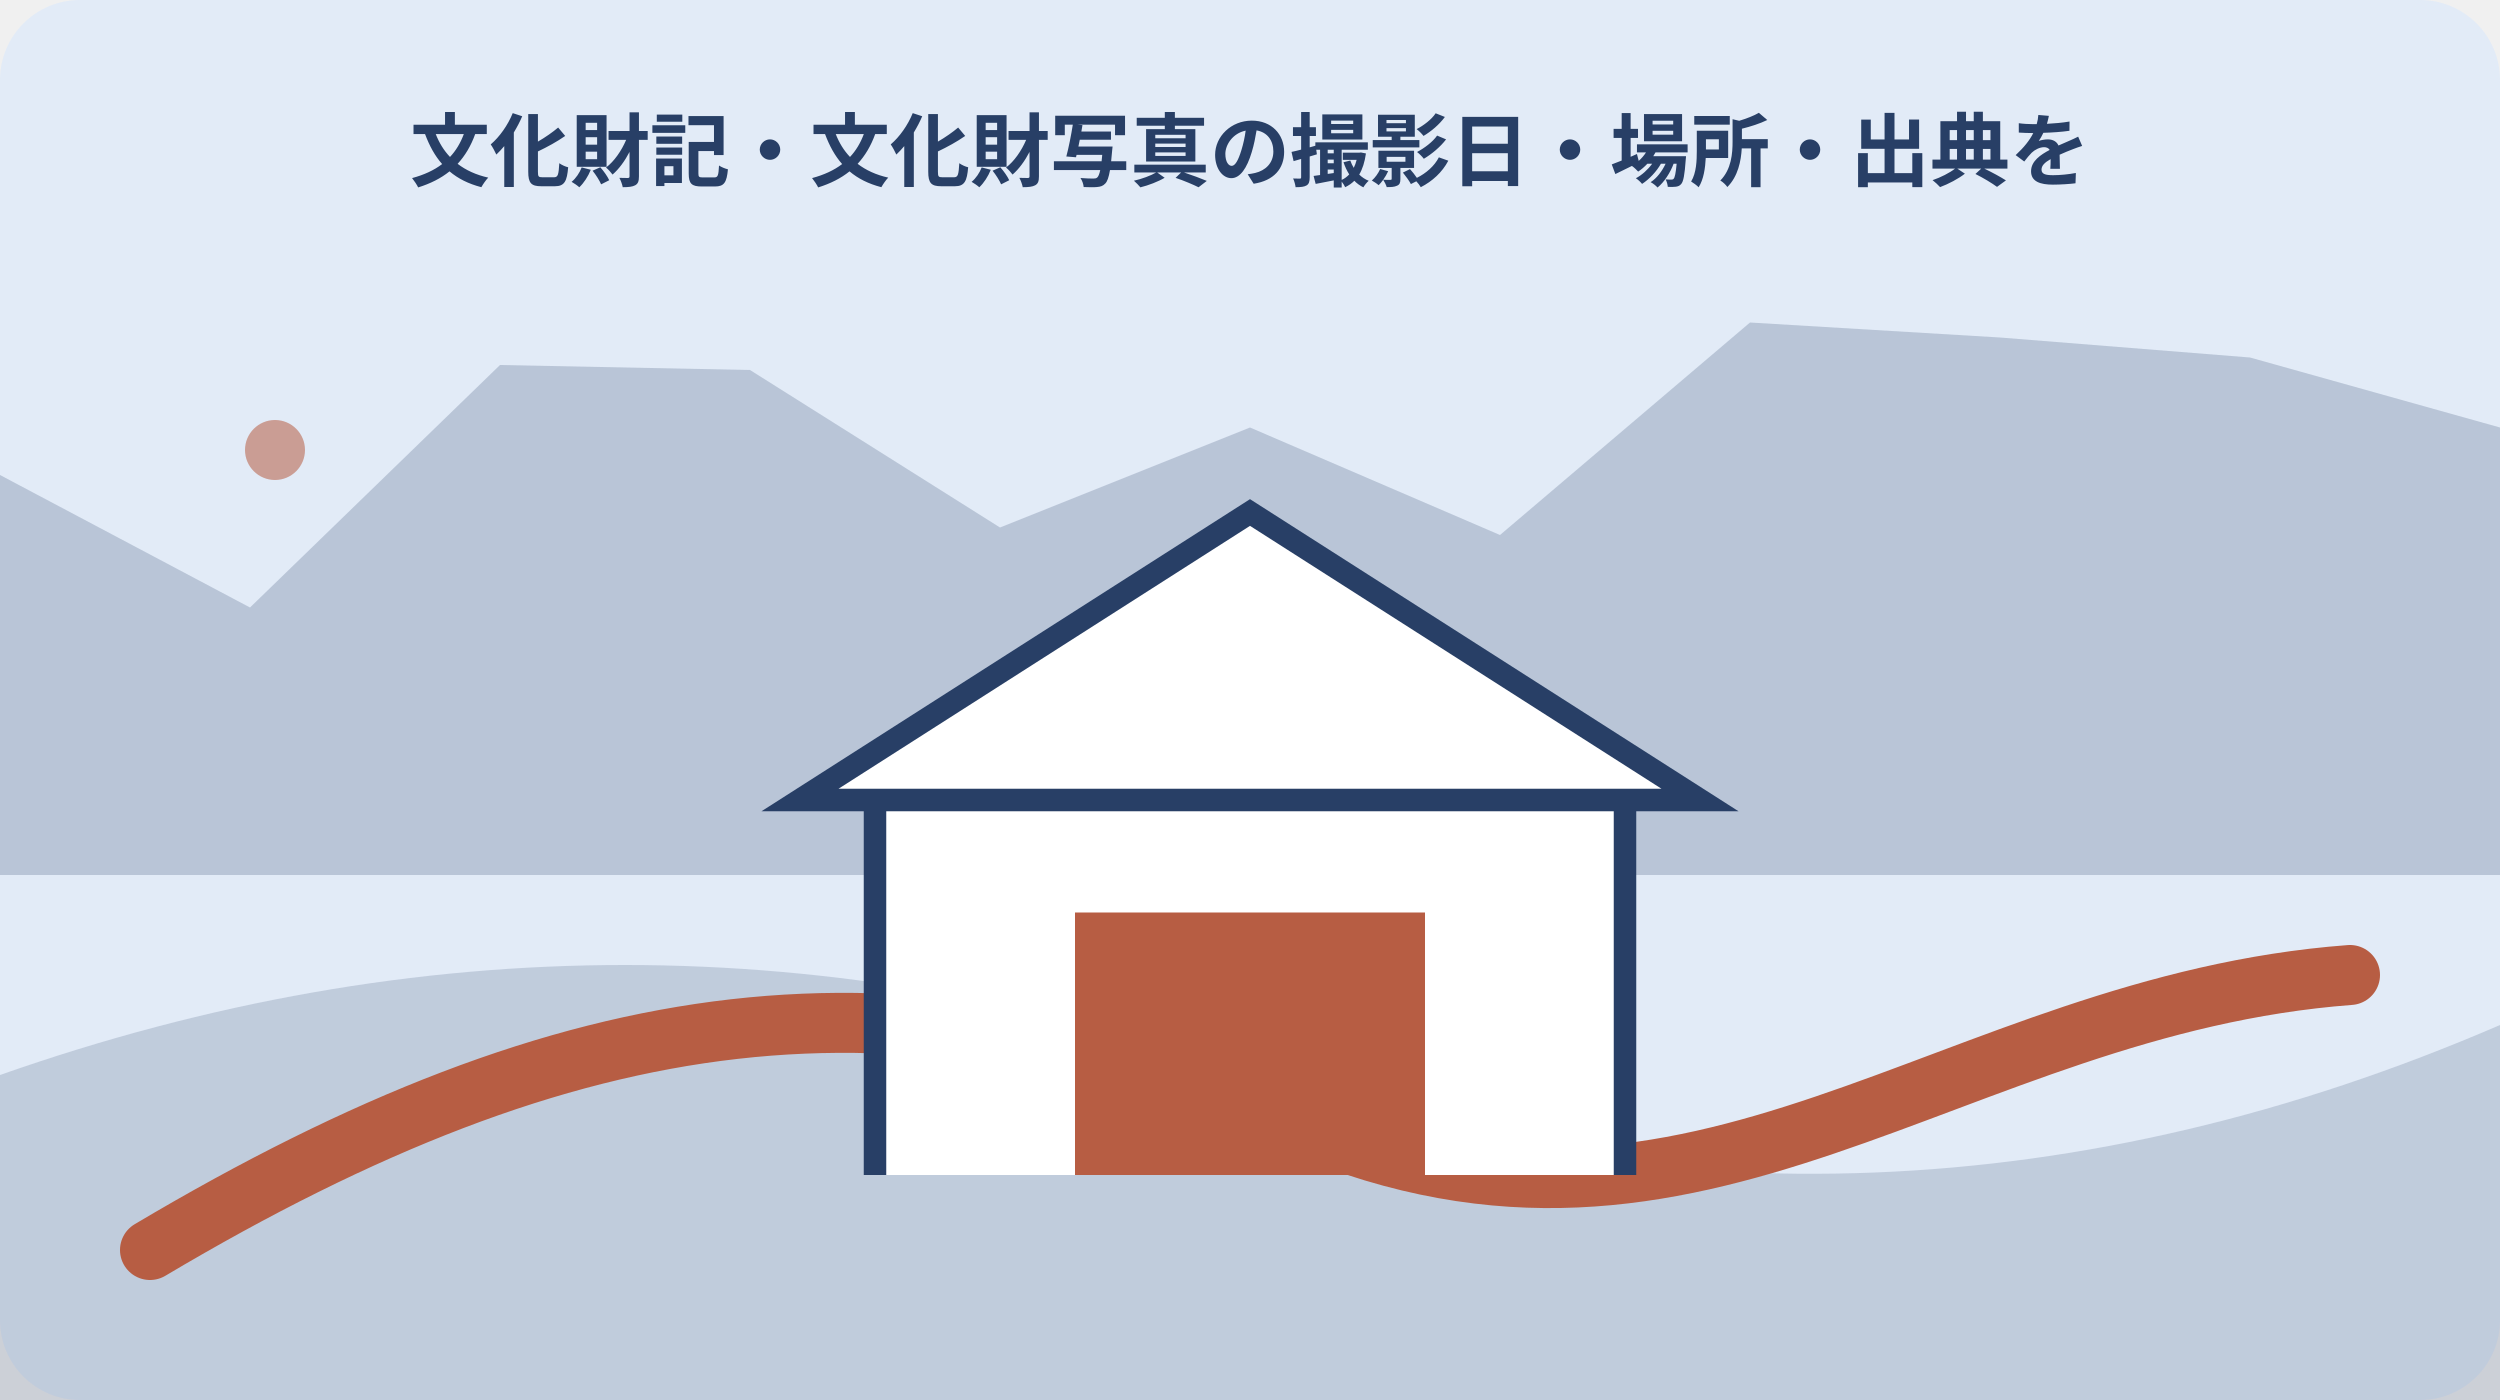
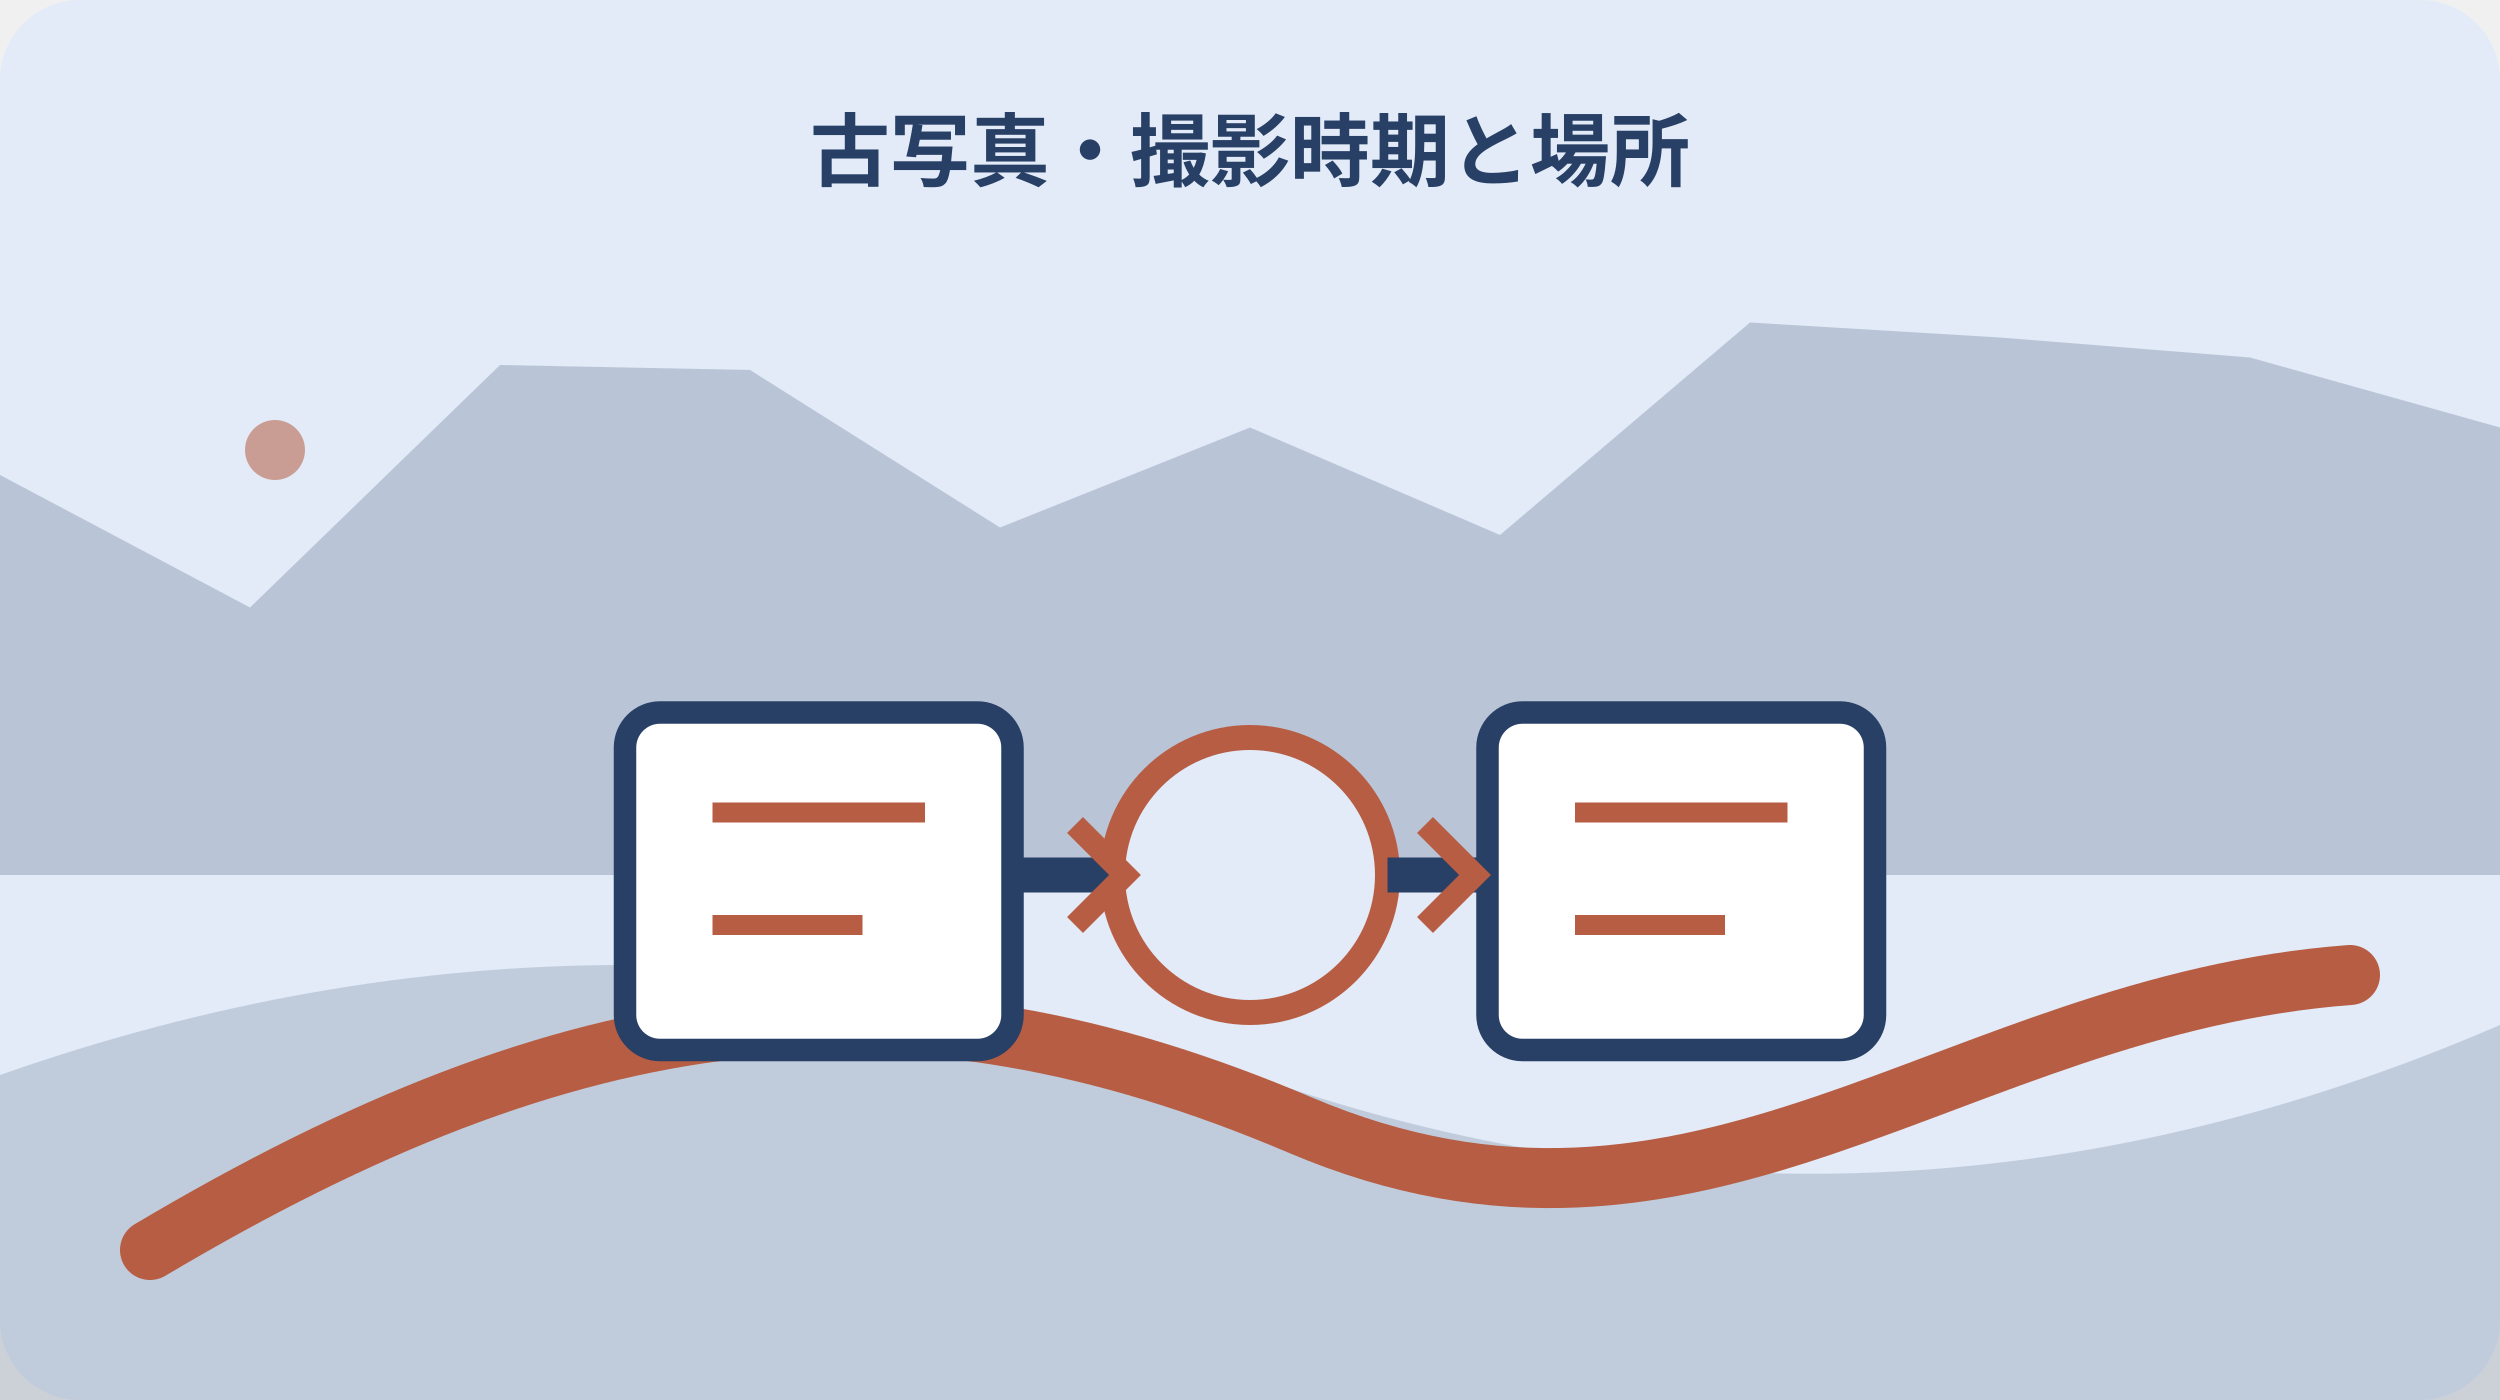
<svg xmlns="http://www.w3.org/2000/svg" width="1000" height="560" viewBox="0 0 1000 560" role="img" aria-labelledby="title desc" data-illustration="mori-editorial" data-topic-id="207" data-scene-index="2">
  <rect width="1000" height="560" rx="32" fill="#e2ebf7" />
  <polygon points="0,190 100,243 200,146 300,148 400,211 500,171 600,214 700,129 800,135 900,143 1000,171 1000,350 0,350" fill="#283f66" opacity=".22" />
  <path d="M0 430 Q250 342 500 430 T1000 410 V560 H0Z" fill="#283f66" opacity=".18" />
  <path d="M60 500 C230 399 360 382 520 450 S780 402 940 390" fill="none" stroke="#b75d43" stroke-width="24" stroke-linecap="round" />
  <circle cx="110" cy="180" r="12" fill="#b75d43" opacity=".55" />
-   <g data-scene="culture">
-     <path d="M350 470V320h300v150M320 320h360L500 205Z" fill="#fff" stroke="#283f66" stroke-width="9" />
-     <path d="M430 470V365h140v105" fill="#b75d43" />
+   <g data-scene="photo-provenance-chain">
+     <rect x="250" y="285" width="155" height="135" rx="14" fill="#fff" stroke="#283f66" stroke-width="9" />
+     <rect x="595" y="285" width="155" height="135" rx="14" fill="#fff" stroke="#283f66" stroke-width="9" />
+     <circle cx="500" cy="350" r="55" fill="#e2ebf7" stroke="#b75d43" stroke-width="10" />
+     <path d="M405 350h40m110 0h40" stroke="#283f66" stroke-width="14" />
+     <path d="m430 330 20 20-20 20m140-40 20 20-20 20" fill="none" stroke="#b75d43" stroke-width="9" />
+     <path d="M285 325h85m-85 45h60m285-45h85m-85 45h60" stroke="#b75d43" stroke-width="8" />
  </g>
-   <text x="500" y="72" text-anchor="middle" font-family="sans-serif" font-size="32" font-weight="700" fill="#283f66">文化財記・文化財写真の撮影日・場所・出典を</text>
+   <text x="500" y="72" text-anchor="middle" font-family="sans-serif" font-size="32" font-weight="700" fill="#283f66">古写真・撮影時期と場所</text>
</svg>
